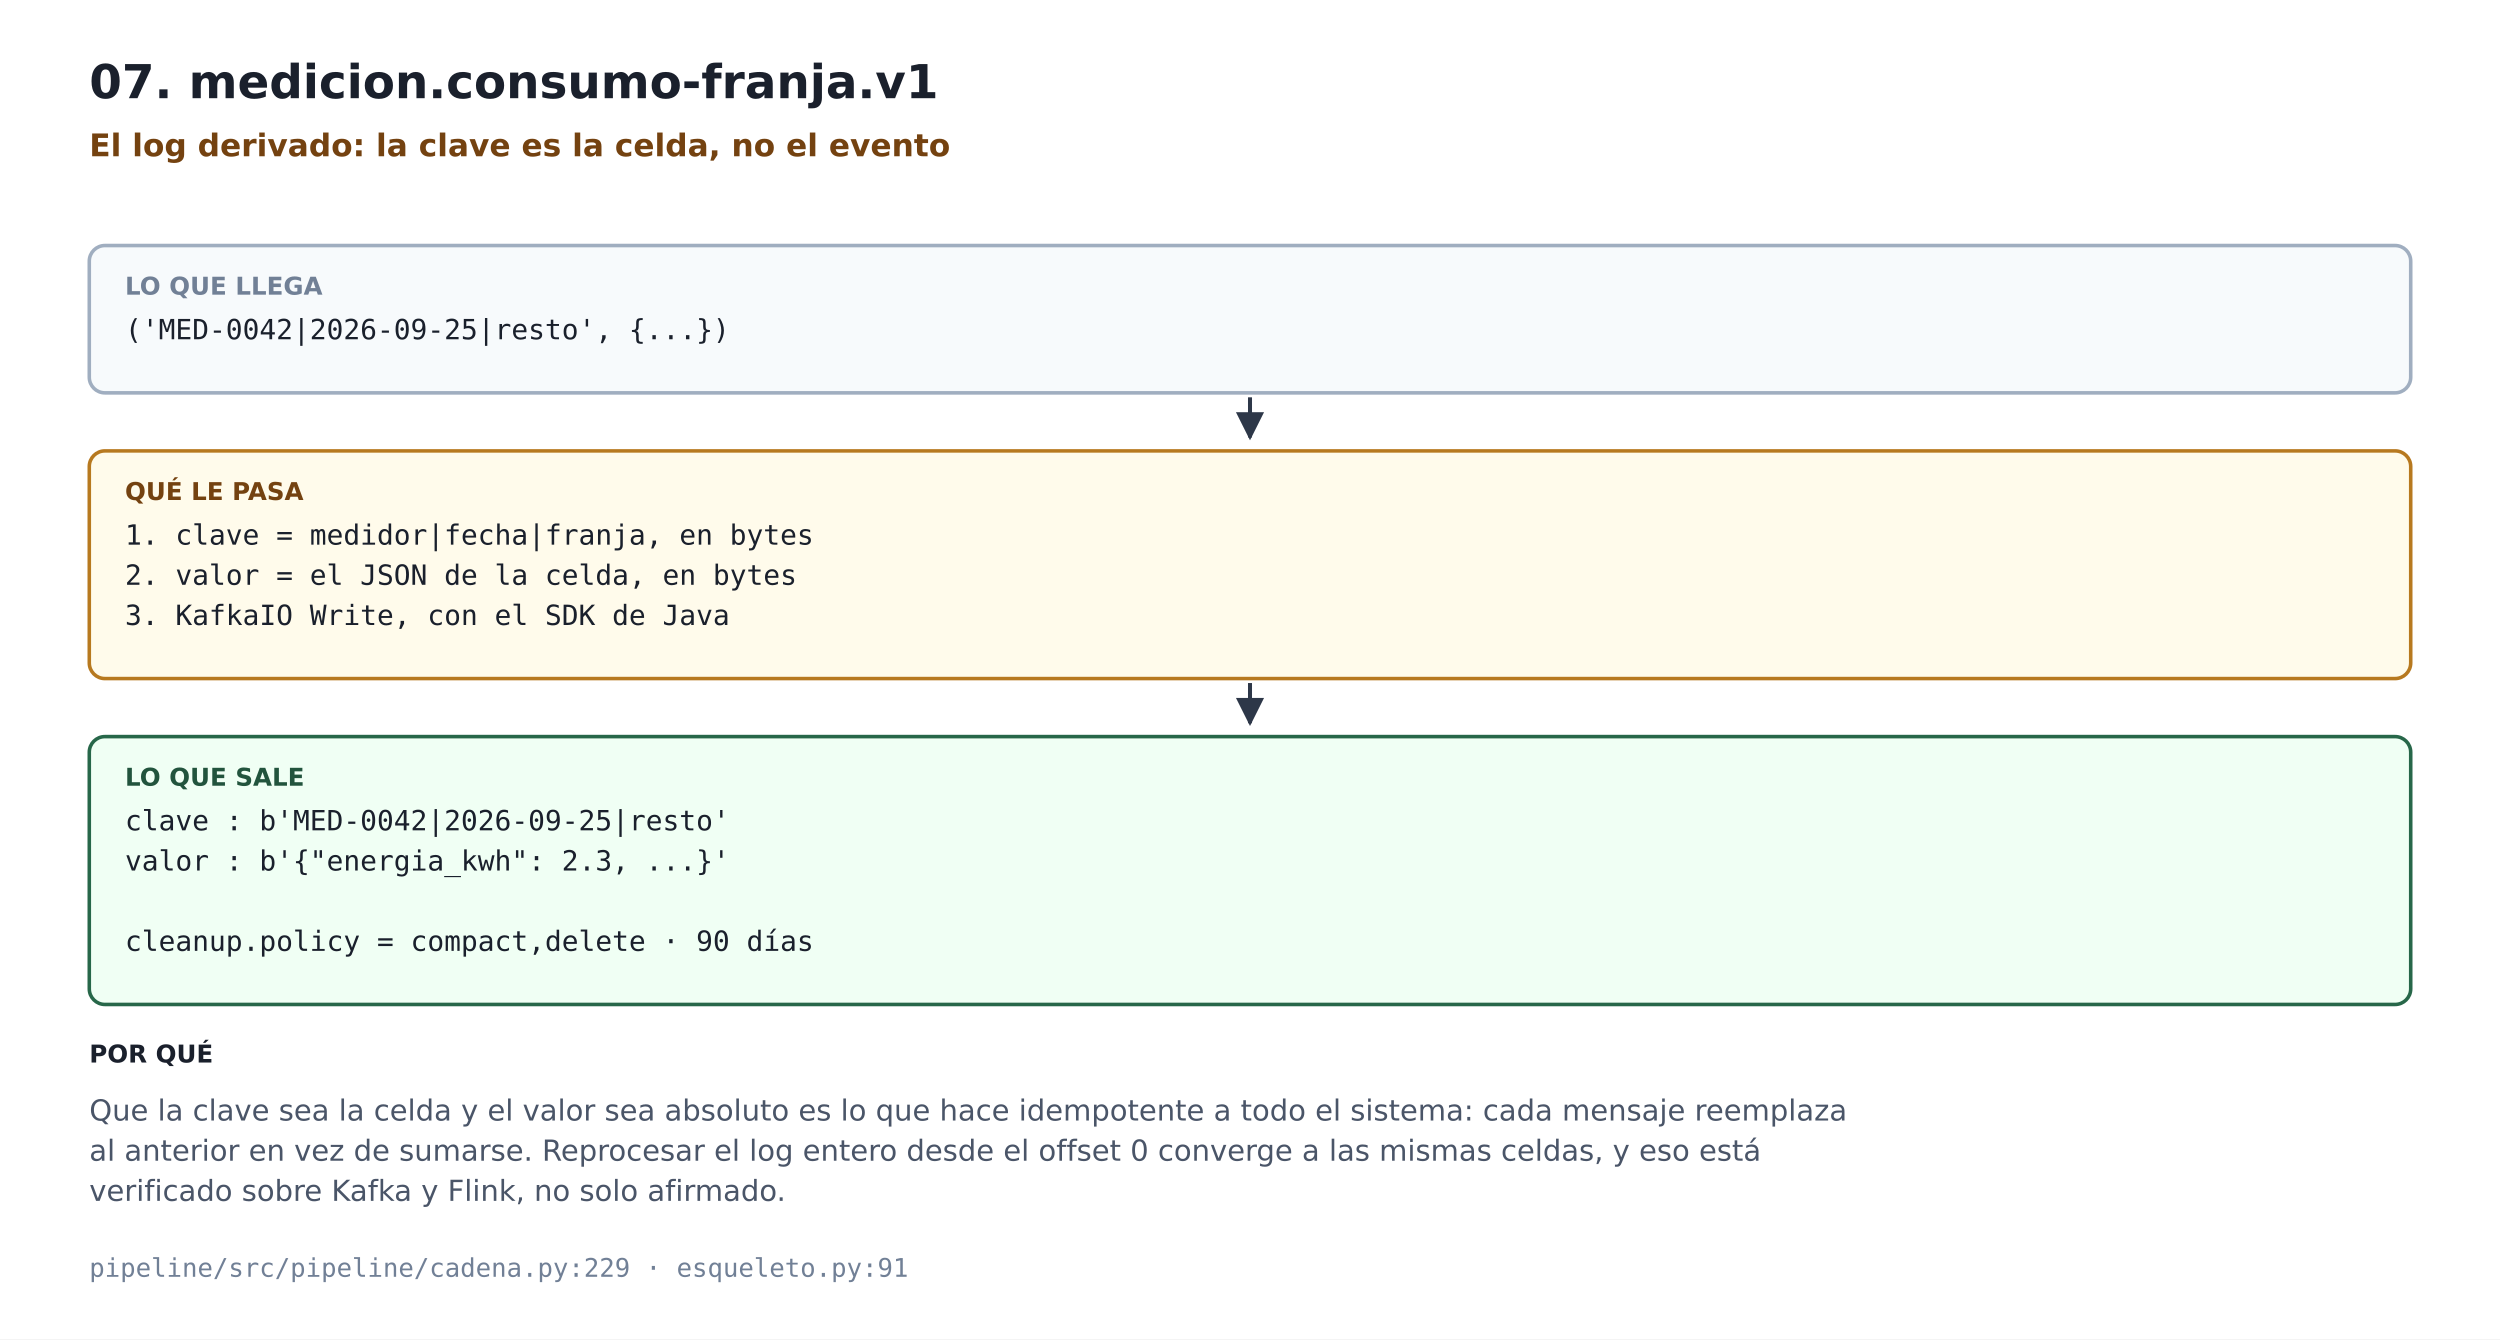
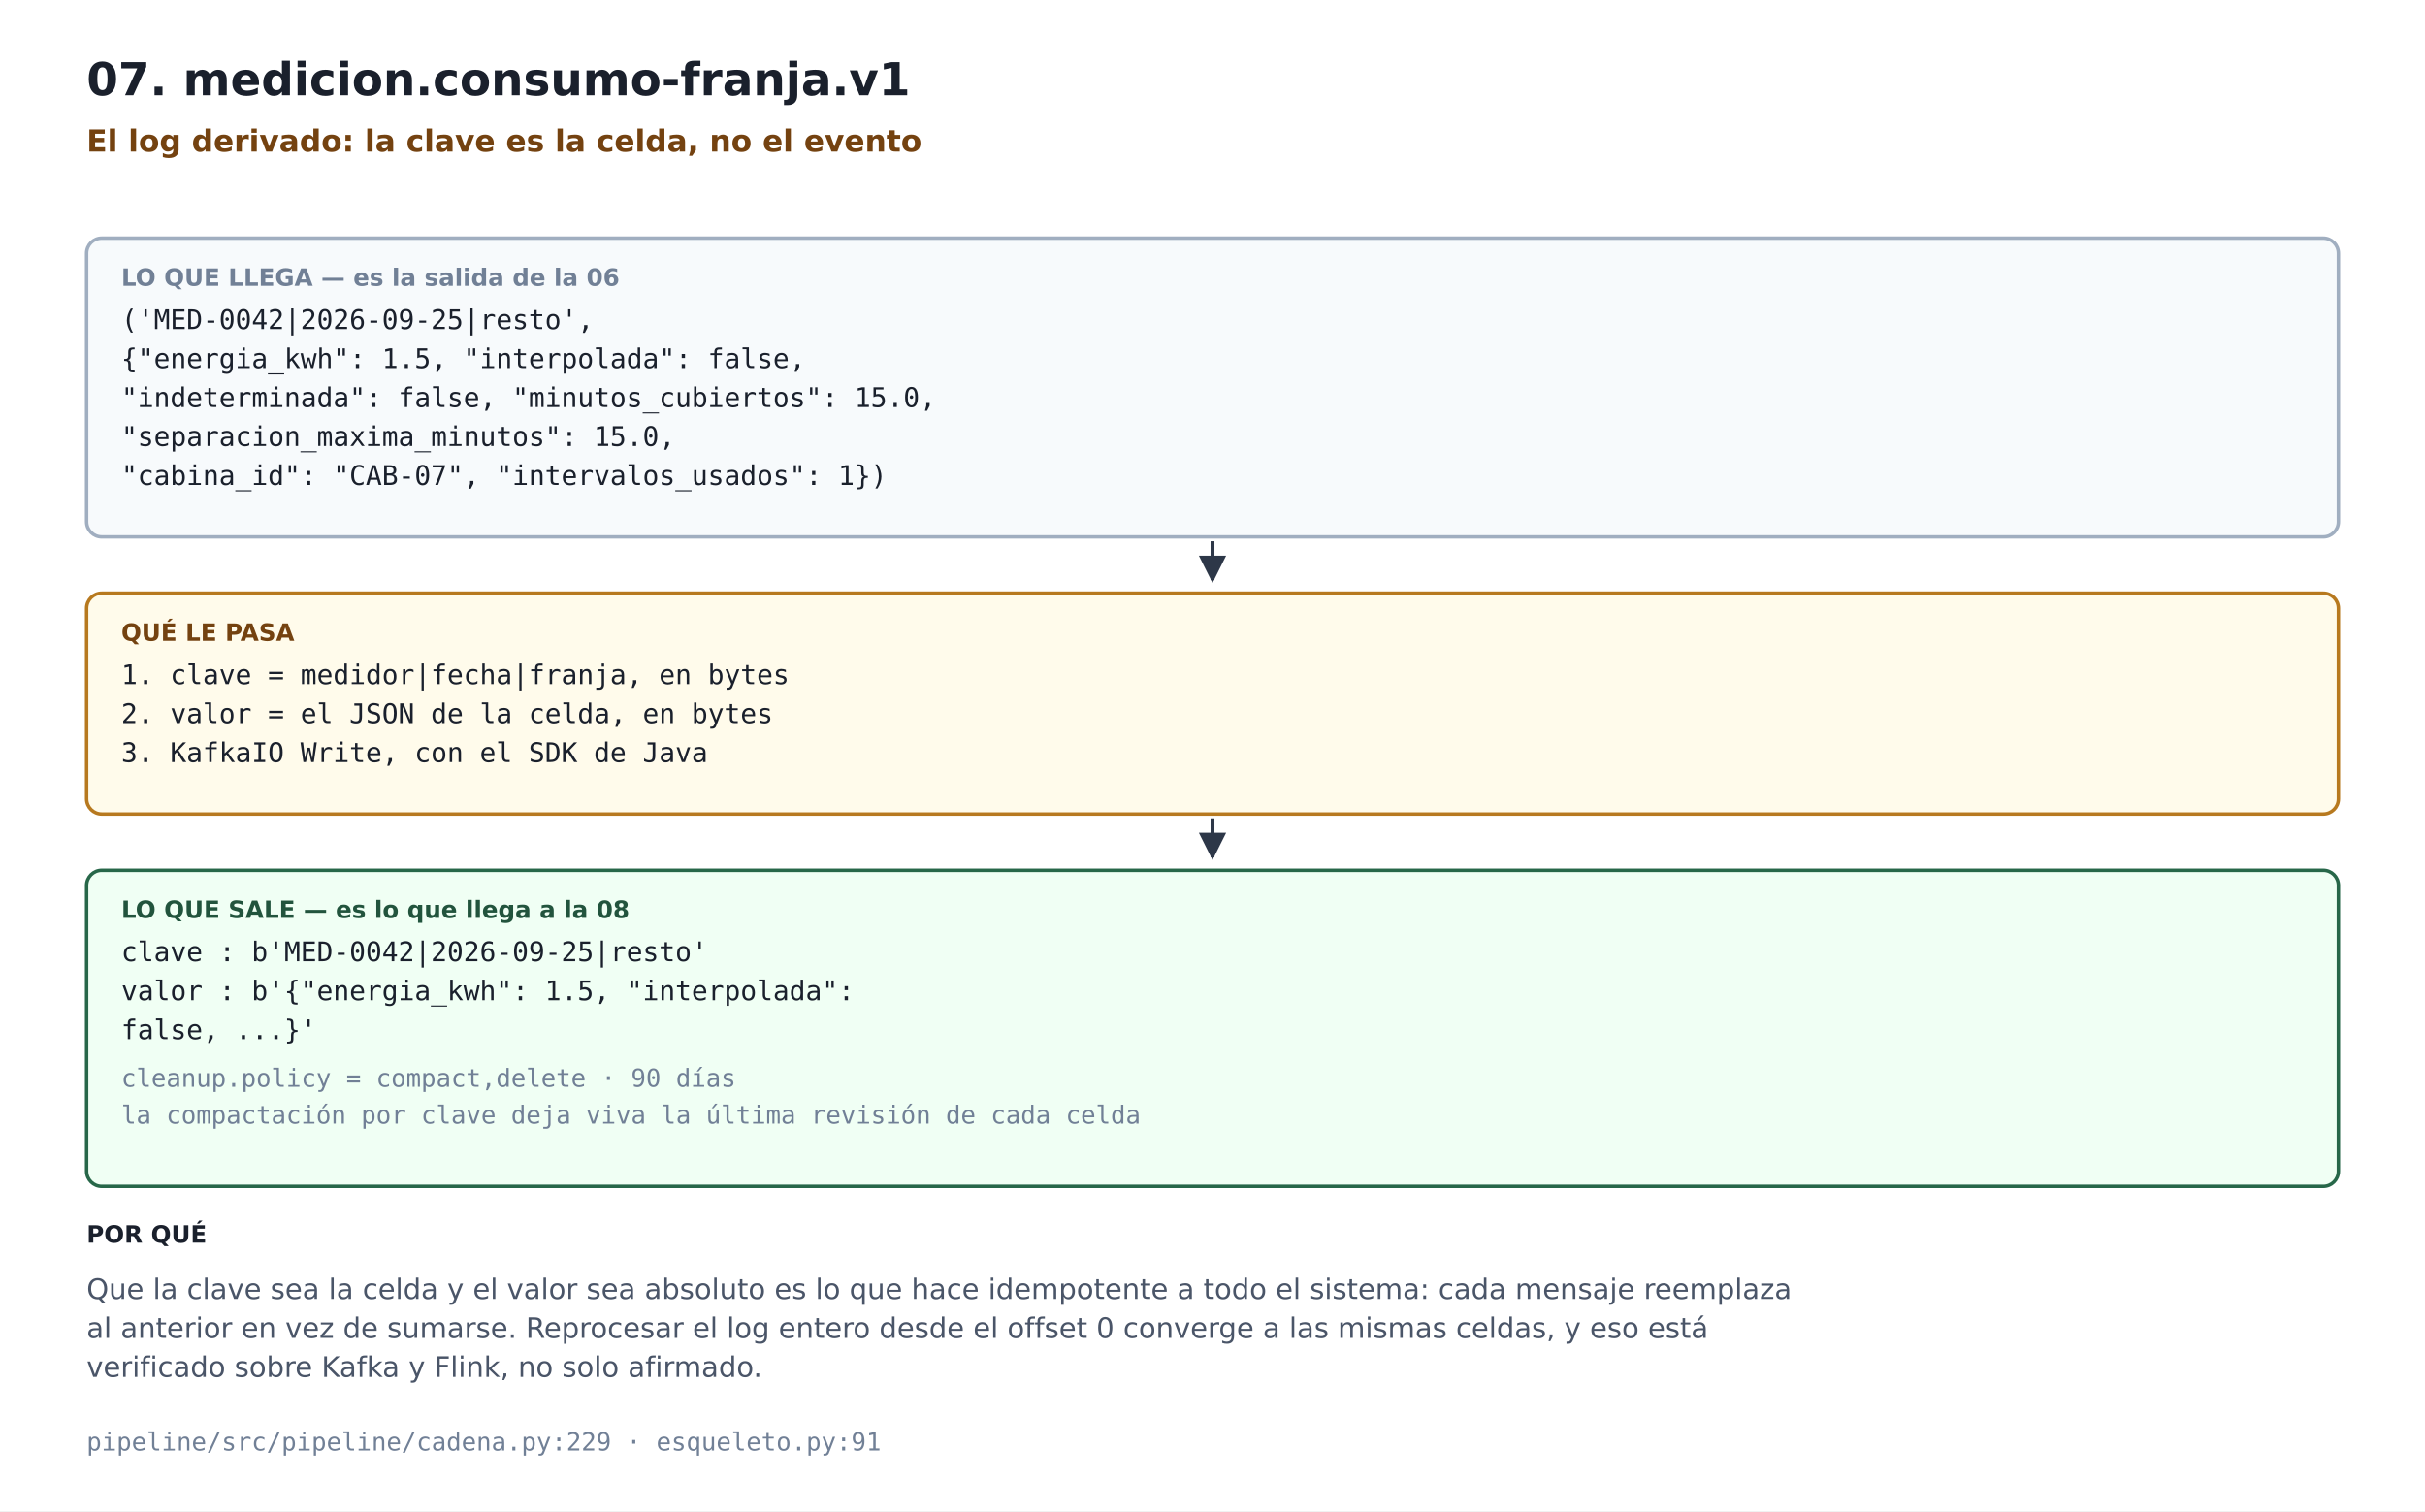
- <svg xmlns="http://www.w3.org/2000/svg" viewBox="0 0 1120 600" width="1120" height="600" font-family="'DejaVu Sans','Helvetica Neue',Arial,sans-serif">
+ <svg xmlns="http://www.w3.org/2000/svg" viewBox="0 0 1120 698" width="1120" height="698" font-family="'DejaVu Sans','Helvetica Neue',Arial,sans-serif">
  <defs>
    <marker id="fl" viewBox="0 0 10 10" refX="9" refY="5" markerWidth="7" markerHeight="7" orient="auto-start-reverse">
      <path d="M 0 0 L 10 5 L 0 10 z" fill="#2d3748" />
    </marker>
    <marker id="flr" viewBox="0 0 10 10" refX="9" refY="5" markerWidth="7" markerHeight="7" orient="auto-start-reverse">
      <path d="M 0 0 L 10 5 L 0 10 z" fill="#c53030" />
    </marker>
  </defs>
-   <rect width="1120" height="600" fill="#ffffff" />
+   <rect width="1120" height="698" fill="#ffffff" />
  <text x="40" y="44" font-family="'DejaVu Sans','Helvetica Neue',Arial,sans-serif" font-size="21" fill="#1a202c" font-weight="600" text-anchor="start">07. medicion.consumo-franja.v1</text>
  <text x="40" y="70" font-family="'DejaVu Sans','Helvetica Neue',Arial,sans-serif" font-size="14" fill="#744210" font-weight="600" text-anchor="start">El log derivado: la clave es la celda, no el evento</text>
-   <rect x="40" y="110" width="1040" height="66" rx="7" fill="#f7fafc" stroke="#a0aec0" stroke-width="1.6" />
-   <text x="56" y="132" font-family="'DejaVu Sans','Helvetica Neue',Arial,sans-serif" font-size="11" fill="#718096" font-weight="700" text-anchor="start">LO QUE LLEGA</text>
-   <text x="56" y="152" font-family="'DejaVu Sans Mono','Menlo',monospace" font-size="12.5" fill="#1a202c" font-weight="normal" text-anchor="start">('MED-0042|2026-09-25|resto', {...})</text>
-   <line x1="560" y1="178" x2="560" y2="196" stroke="#2d3748" stroke-width="1.8" marker-end="url(#fl)" />
-   <rect x="40" y="202" width="1040" height="102" rx="7" fill="#fffbeb" stroke="#b7791f" stroke-width="1.6" />
-   <text x="56" y="224" font-family="'DejaVu Sans','Helvetica Neue',Arial,sans-serif" font-size="11" fill="#744210" font-weight="700" text-anchor="start">QUÉ LE PASA</text>
-   <text x="56" y="244" font-family="'DejaVu Sans Mono','Menlo',monospace" font-size="12.5" fill="#1a202c" font-weight="normal" text-anchor="start">1. clave  = medidor|fecha|franja, en bytes</text>
-   <text x="56" y="262" font-family="'DejaVu Sans Mono','Menlo',monospace" font-size="12.5" fill="#1a202c" font-weight="normal" text-anchor="start">2. valor  = el JSON de la celda, en bytes</text>
-   <text x="56" y="280" font-family="'DejaVu Sans Mono','Menlo',monospace" font-size="12.5" fill="#1a202c" font-weight="normal" text-anchor="start">3. KafkaIO Write, con el SDK de Java</text>
-   <line x1="560" y1="306" x2="560" y2="324" stroke="#2d3748" stroke-width="1.8" marker-end="url(#fl)" />
-   <rect x="40" y="330" width="1040" height="120" rx="7" fill="#f0fff4" stroke="#276749" stroke-width="1.6" />
-   <text x="56" y="352" font-family="'DejaVu Sans','Helvetica Neue',Arial,sans-serif" font-size="11" fill="#22543d" font-weight="700" text-anchor="start">LO QUE SALE</text>
-   <text x="56" y="372" font-family="'DejaVu Sans Mono','Menlo',monospace" font-size="12.5" fill="#1a202c" font-weight="normal" text-anchor="start">clave : b'MED-0042|2026-09-25|resto'</text>
-   <text x="56" y="390" font-family="'DejaVu Sans Mono','Menlo',monospace" font-size="12.5" fill="#1a202c" font-weight="normal" text-anchor="start">valor : b'{"energia_kwh": 2.3, ...}'</text>
-   <text x="56" y="408" font-family="'DejaVu Sans Mono','Menlo',monospace" font-size="12.5" fill="#1a202c" font-weight="normal" text-anchor="start" />
-   <text x="56" y="426" font-family="'DejaVu Sans Mono','Menlo',monospace" font-size="12.5" fill="#1a202c" font-weight="normal" text-anchor="start">cleanup.policy = compact,delete · 90 días</text>
-   <text x="40" y="476" font-family="'DejaVu Sans','Helvetica Neue',Arial,sans-serif" font-size="11" fill="#1a202c" font-weight="700" text-anchor="start">POR QUÉ</text>
-   <text x="40" y="502" font-family="'DejaVu Sans','Helvetica Neue',Arial,sans-serif" font-size="13" fill="#4a5568" font-weight="normal" text-anchor="start">Que la clave sea la celda y el valor sea absoluto es lo que hace idempotente a todo el sistema: cada mensaje reemplaza</text>
-   <text x="40" y="520" font-family="'DejaVu Sans','Helvetica Neue',Arial,sans-serif" font-size="13" fill="#4a5568" font-weight="normal" text-anchor="start">al anterior en vez de sumarse. Reprocesar el log entero desde el offset 0 converge a las mismas celdas, y eso está</text>
-   <text x="40" y="538" font-family="'DejaVu Sans','Helvetica Neue',Arial,sans-serif" font-size="13" fill="#4a5568" font-weight="normal" text-anchor="start">verificado sobre Kafka y Flink, no solo afirmado.</text>
-   <text x="40" y="572" font-family="'DejaVu Sans Mono','Menlo',monospace" font-size="11.5" fill="#718096" font-weight="normal" text-anchor="start">pipeline/src/pipeline/cadena.py:229 · esqueleto.py:91</text>
+   <rect x="40" y="110" width="1040" height="138" rx="7" fill="#f7fafc" stroke="#a0aec0" stroke-width="1.6" />
+   <text x="56" y="132" font-family="'DejaVu Sans','Helvetica Neue',Arial,sans-serif" font-size="11" fill="#718096" font-weight="700" text-anchor="start">LO QUE LLEGA — es la salida de la 06</text>
+   <text x="56" y="152" font-family="'DejaVu Sans Mono','Menlo',monospace" font-size="12.5" fill="#1a202c" font-weight="normal" text-anchor="start">('MED-0042|2026-09-25|resto',</text>
+   <text x="56" y="170" font-family="'DejaVu Sans Mono','Menlo',monospace" font-size="12.5" fill="#1a202c" font-weight="normal" text-anchor="start"> {"energia_kwh": 1.5, "interpolada": false,</text>
+   <text x="56" y="188" font-family="'DejaVu Sans Mono','Menlo',monospace" font-size="12.5" fill="#1a202c" font-weight="normal" text-anchor="start">  "indeterminada": false, "minutos_cubiertos": 15.0,</text>
+   <text x="56" y="206" font-family="'DejaVu Sans Mono','Menlo',monospace" font-size="12.5" fill="#1a202c" font-weight="normal" text-anchor="start">  "separacion_maxima_minutos": 15.0,</text>
+   <text x="56" y="224" font-family="'DejaVu Sans Mono','Menlo',monospace" font-size="12.5" fill="#1a202c" font-weight="normal" text-anchor="start">  "cabina_id": "CAB-07", "intervalos_usados": 1})</text>
+   <line x1="560" y1="250" x2="560" y2="268" stroke="#2d3748" stroke-width="1.8" marker-end="url(#fl)" />
+   <rect x="40" y="274" width="1040" height="102" rx="7" fill="#fffbeb" stroke="#b7791f" stroke-width="1.6" />
+   <text x="56" y="296" font-family="'DejaVu Sans','Helvetica Neue',Arial,sans-serif" font-size="11" fill="#744210" font-weight="700" text-anchor="start">QUÉ LE PASA</text>
+   <text x="56" y="316" font-family="'DejaVu Sans Mono','Menlo',monospace" font-size="12.5" fill="#1a202c" font-weight="normal" text-anchor="start">1. clave  = medidor|fecha|franja, en bytes</text>
+   <text x="56" y="334" font-family="'DejaVu Sans Mono','Menlo',monospace" font-size="12.5" fill="#1a202c" font-weight="normal" text-anchor="start">2. valor  = el JSON de la celda, en bytes</text>
+   <text x="56" y="352" font-family="'DejaVu Sans Mono','Menlo',monospace" font-size="12.5" fill="#1a202c" font-weight="normal" text-anchor="start">3. KafkaIO Write, con el SDK de Java</text>
+   <line x1="560" y1="378" x2="560" y2="396" stroke="#2d3748" stroke-width="1.8" marker-end="url(#fl)" />
+   <rect x="40" y="402" width="1040" height="146" rx="7" fill="#f0fff4" stroke="#276749" stroke-width="1.6" />
+   <text x="56" y="424" font-family="'DejaVu Sans','Helvetica Neue',Arial,sans-serif" font-size="11" fill="#22543d" font-weight="700" text-anchor="start">LO QUE SALE — es lo que llega a la 08</text>
+   <text x="56" y="444" font-family="'DejaVu Sans Mono','Menlo',monospace" font-size="12.5" fill="#1a202c" font-weight="normal" text-anchor="start">clave : b'MED-0042|2026-09-25|resto'</text>
+   <text x="56" y="462" font-family="'DejaVu Sans Mono','Menlo',monospace" font-size="12.5" fill="#1a202c" font-weight="normal" text-anchor="start">valor : b'{"energia_kwh": 1.5, "interpolada":</text>
+   <text x="56" y="480" font-family="'DejaVu Sans Mono','Menlo',monospace" font-size="12.5" fill="#1a202c" font-weight="normal" text-anchor="start">         false, ...}'</text>
+   <text x="56" y="502" font-family="'DejaVu Sans Mono','Menlo',monospace" font-size="11.5" fill="#718096" font-weight="normal" text-anchor="start">cleanup.policy = compact,delete · 90 días</text>
+   <text x="56" y="519" font-family="'DejaVu Sans Mono','Menlo',monospace" font-size="11.5" fill="#718096" font-weight="normal" text-anchor="start">la compactación por clave deja viva la última revisión de cada celda</text>
+   <text x="40" y="574" font-family="'DejaVu Sans','Helvetica Neue',Arial,sans-serif" font-size="11" fill="#1a202c" font-weight="700" text-anchor="start">POR QUÉ</text>
+   <text x="40" y="600" font-family="'DejaVu Sans','Helvetica Neue',Arial,sans-serif" font-size="13" fill="#4a5568" font-weight="normal" text-anchor="start">Que la clave sea la celda y el valor sea absoluto es lo que hace idempotente a todo el sistema: cada mensaje reemplaza</text>
+   <text x="40" y="618" font-family="'DejaVu Sans','Helvetica Neue',Arial,sans-serif" font-size="13" fill="#4a5568" font-weight="normal" text-anchor="start">al anterior en vez de sumarse. Reprocesar el log entero desde el offset 0 converge a las mismas celdas, y eso está</text>
+   <text x="40" y="636" font-family="'DejaVu Sans','Helvetica Neue',Arial,sans-serif" font-size="13" fill="#4a5568" font-weight="normal" text-anchor="start">verificado sobre Kafka y Flink, no solo afirmado.</text>
+   <text x="40" y="670" font-family="'DejaVu Sans Mono','Menlo',monospace" font-size="11.5" fill="#718096" font-weight="normal" text-anchor="start">pipeline/src/pipeline/cadena.py:229 · esqueleto.py:91</text>
</svg>
